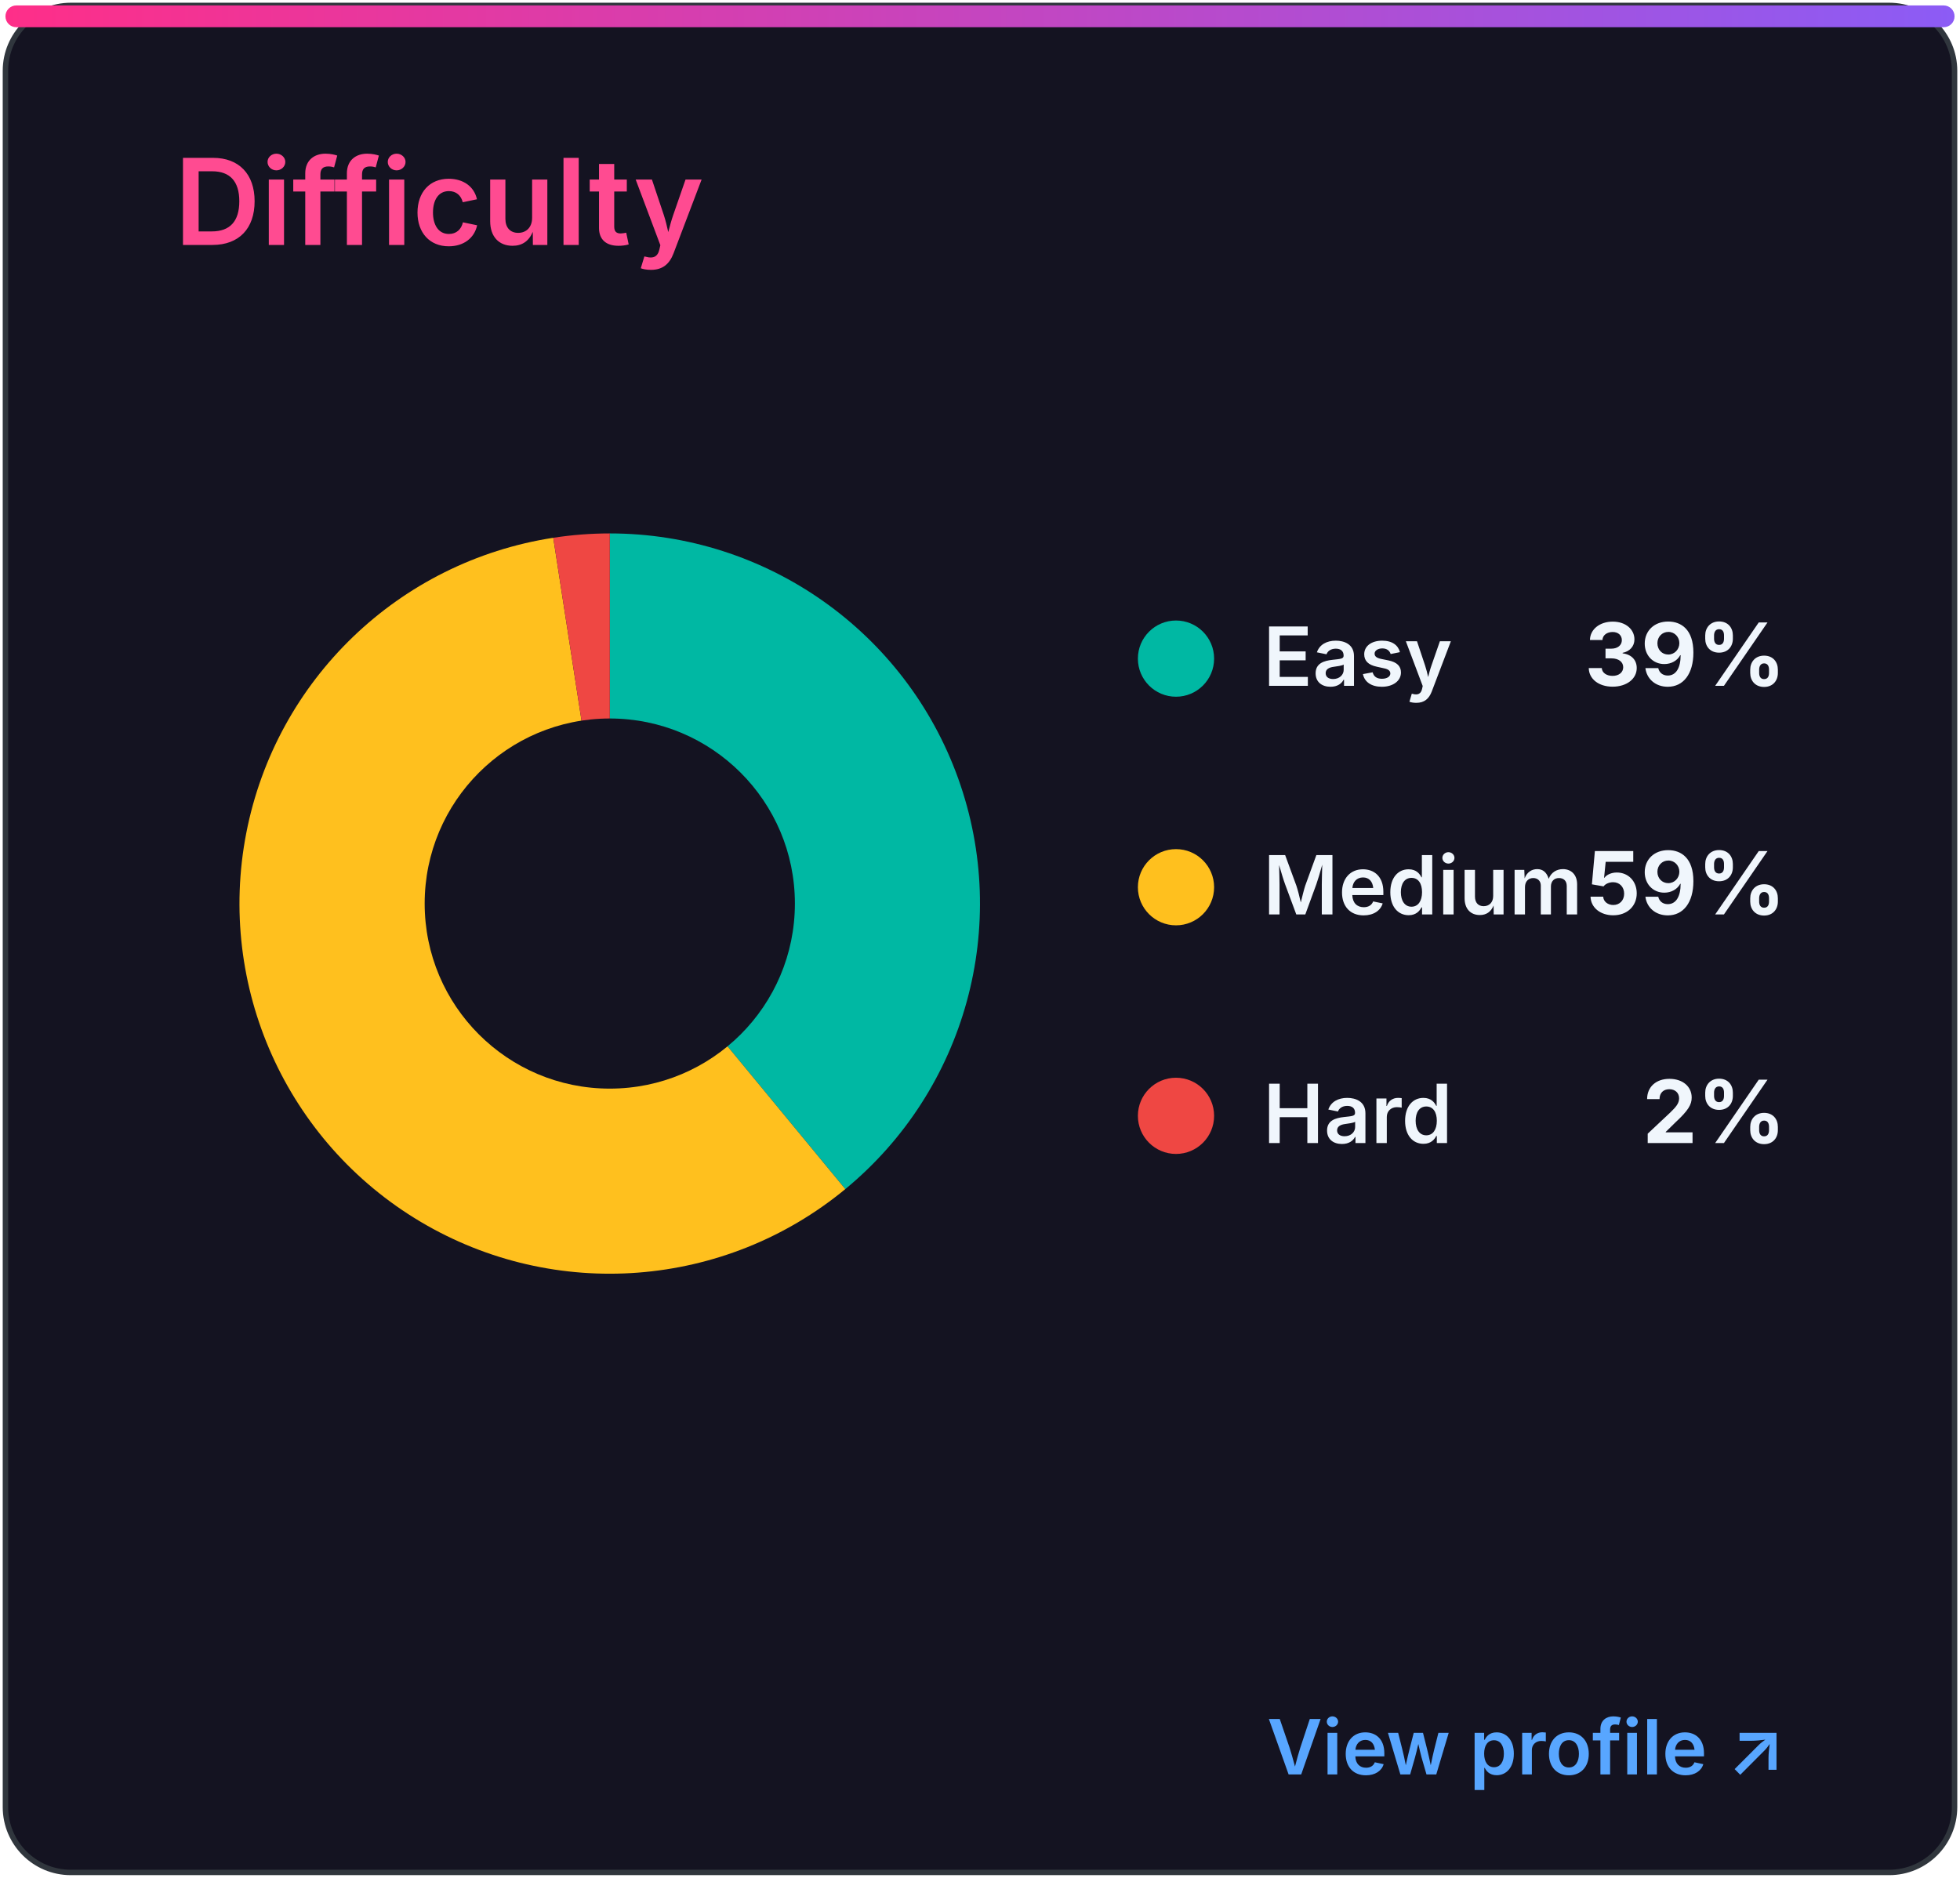
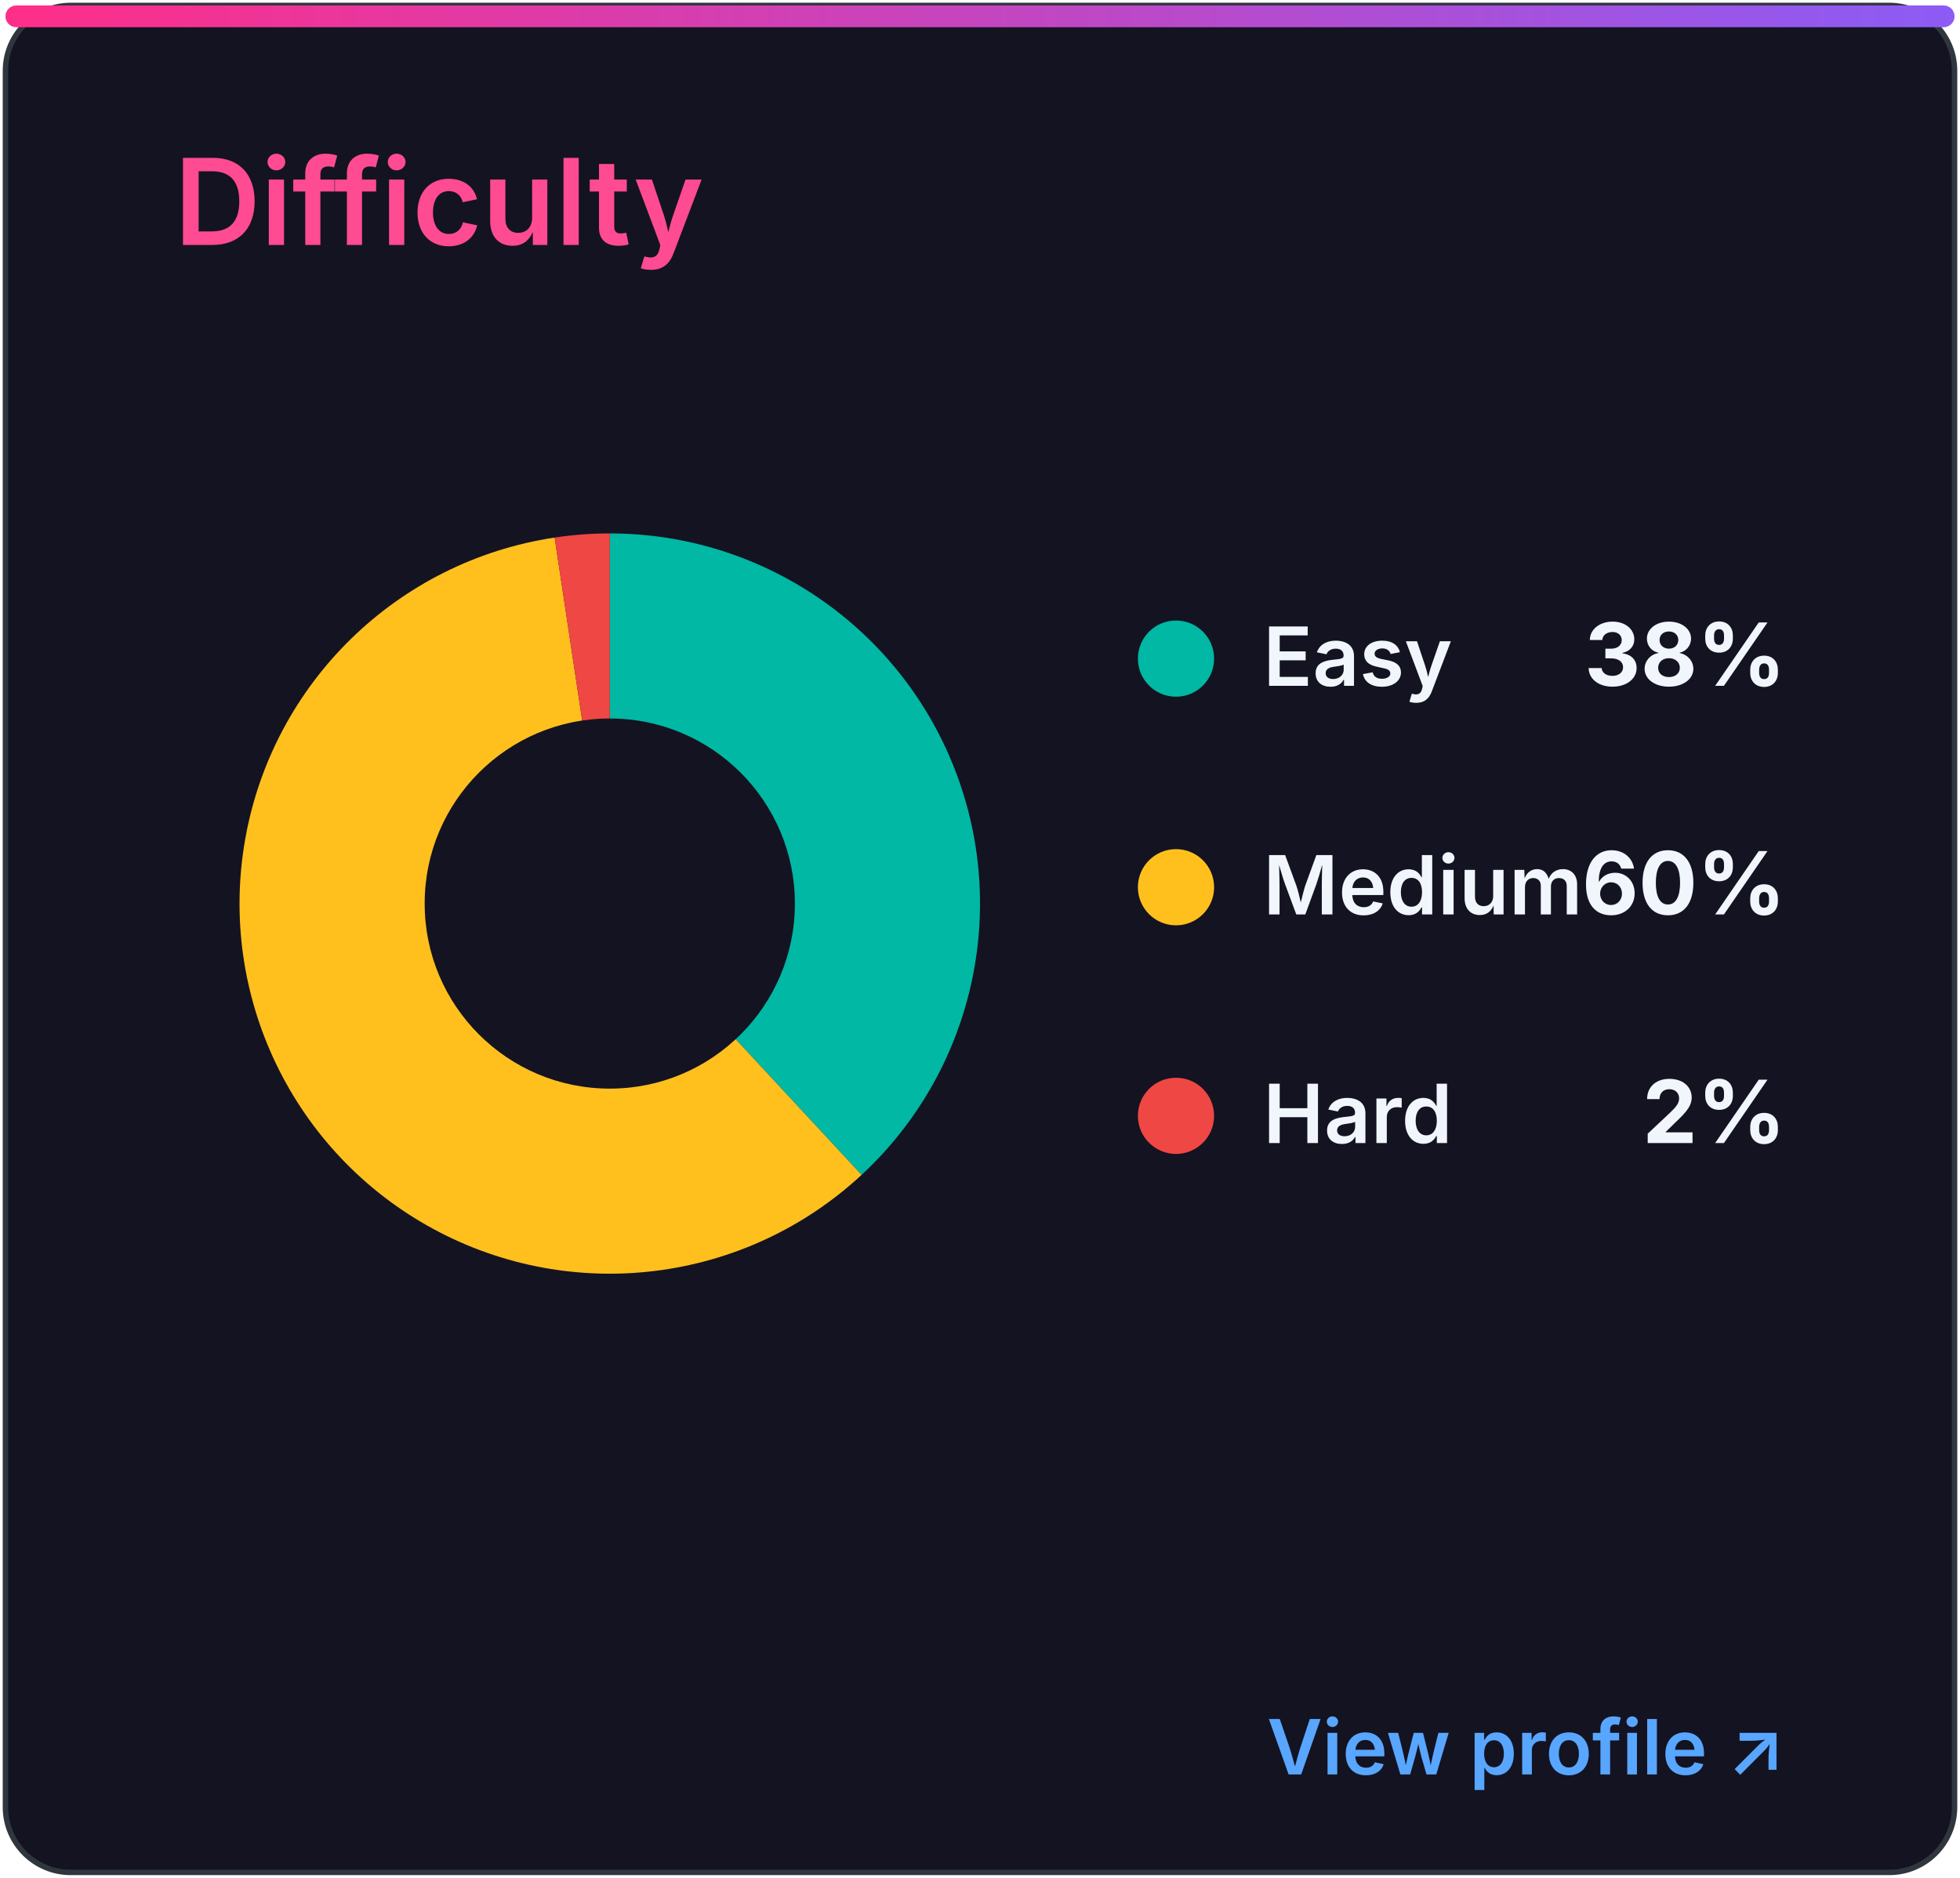
<svg xmlns="http://www.w3.org/2000/svg" width="360" height="345" viewBox="0 0 360 345" role="img" aria-labelledby="title desc">
  <defs>
    <linearGradient id="accent" x1="0" x2="1">
      <stop stop-color="#ff2e88" />
      <stop offset="1" stop-color="#8b5cf6" />
    </linearGradient>
    <clipPath id="bar">
      <rect x="32" y="82" width="296" height="8" rx="4" />
    </clipPath>
    <style>
.heading{font:600 22px -apple-system,BlinkMacSystemFont,'Segoe UI',sans-serif;fill:#ff4b91}
.eyebrow{font:600 10px -apple-system,BlinkMacSystemFont,'Segoe UI',sans-serif;letter-spacing:1.2px;fill:#8b949e}
.total{font:700 52px -apple-system,BlinkMacSystemFont,'Segoe UI',sans-serif;fill:#f0f6fc}
.metric{font:600 15px -apple-system,BlinkMacSystemFont,'Segoe UI',sans-serif;fill:#f0f6fc}
.count{font:700 16px -apple-system,BlinkMacSystemFont,'Segoe UI',sans-serif;fill:#f0f6fc}
.muted{font:500 13px -apple-system,BlinkMacSystemFont,'Segoe UI',sans-serif;fill:#8b949e}
.language{font:700 31px -apple-system,BlinkMacSystemFont,'Segoe UI',sans-serif;fill:#f0f6fc}
.link{font:600 14px -apple-system,BlinkMacSystemFont,'Segoe UI',sans-serif;fill:#58a6ff}
</style>
  </defs>
  <rect x="1" y="1" width="358" height="343" rx="12" fill="#141321" stroke="#30363d" />
  <rect x="1" y="1" width="358" height="4" rx="2" fill="url(#accent)" />
  <text x="32" y="45" class="heading">Difficulty</text>
-   <path d="M 112 166 L 112.00 98.00 A 68 68 0 0 1 155.26 218.46 Z" fill="#00b8a3" />
-   <path d="M 112 166 L 155.26 218.46 A 68 68 0 1 1 101.62 98.80 Z" fill="#ffc01e" />
-   <path d="M 112 166 L 101.62 98.80 A 68 68 0 0 1 112.00 98.00 Z" fill="#ef4743" />
+   <path d="M 112 166 L 112.00 98.00 A 68 68 0 0 1 158.25 215.85 Z" fill="#00b8a3" />
+   <path d="M 112 166 L 158.25 215.85 A 68 68 0 1 1 101.87 98.76 Z" fill="#ffc01e" />
+   <path d="M 112 166 L 101.87 98.76 A 68 68 0 0 1 112.00 98.00 Z" fill="#ef4743" />
  <circle cx="112" cy="166" r="34" fill="#141321" />
  <circle cx="216" cy="121" r="7" fill="#00b8a3" />
  <text x="232" y="126" class="metric">Easy</text>
-   <text x="328" y="126" class="count" text-anchor="end">39%</text>
+   <text x="328" y="126" class="count" text-anchor="end">38%</text>
  <circle cx="216" cy="163" r="7" fill="#ffc01e" />
  <text x="232" y="168" class="metric">Medium</text>
-   <text x="328" y="168" class="count" text-anchor="end">59%</text>
+   <text x="328" y="168" class="count" text-anchor="end">60%</text>
  <circle cx="216" cy="205" r="7" fill="#ef4743" />
  <text x="232" y="210" class="metric">Hard</text>
  <text x="328" y="210" class="count" text-anchor="end">2%</text>
  <text x="328" y="326" class="link" text-anchor="end">View profile ↗</text>
</svg>
